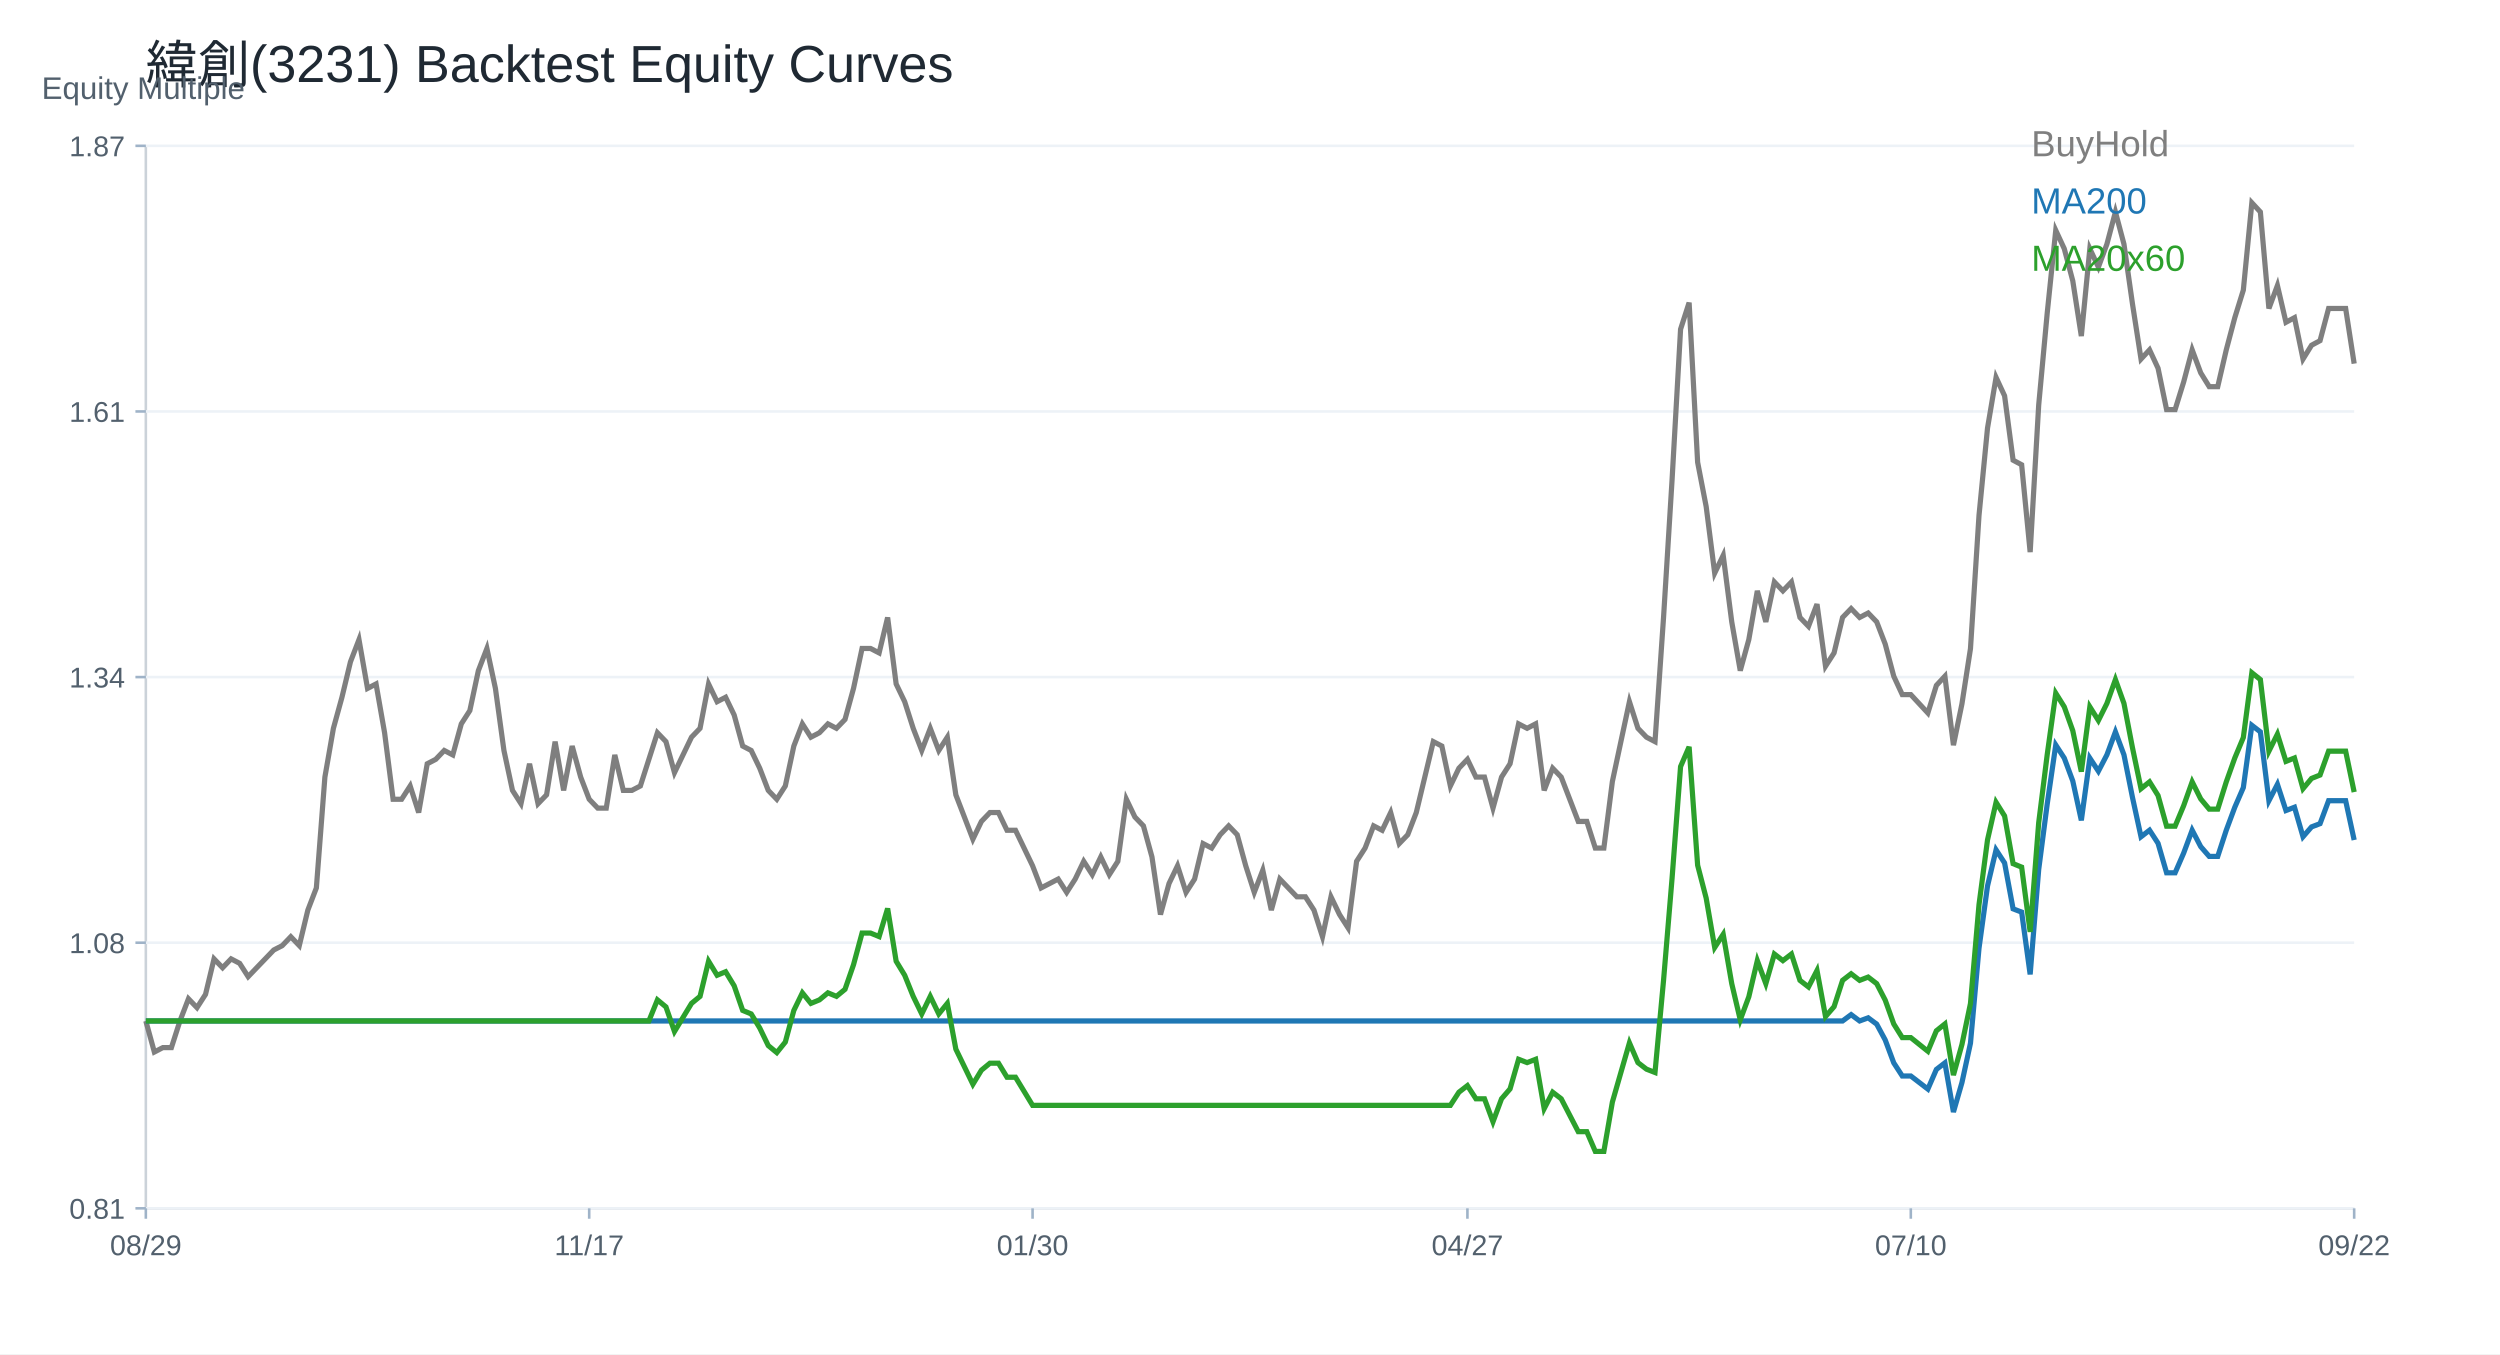
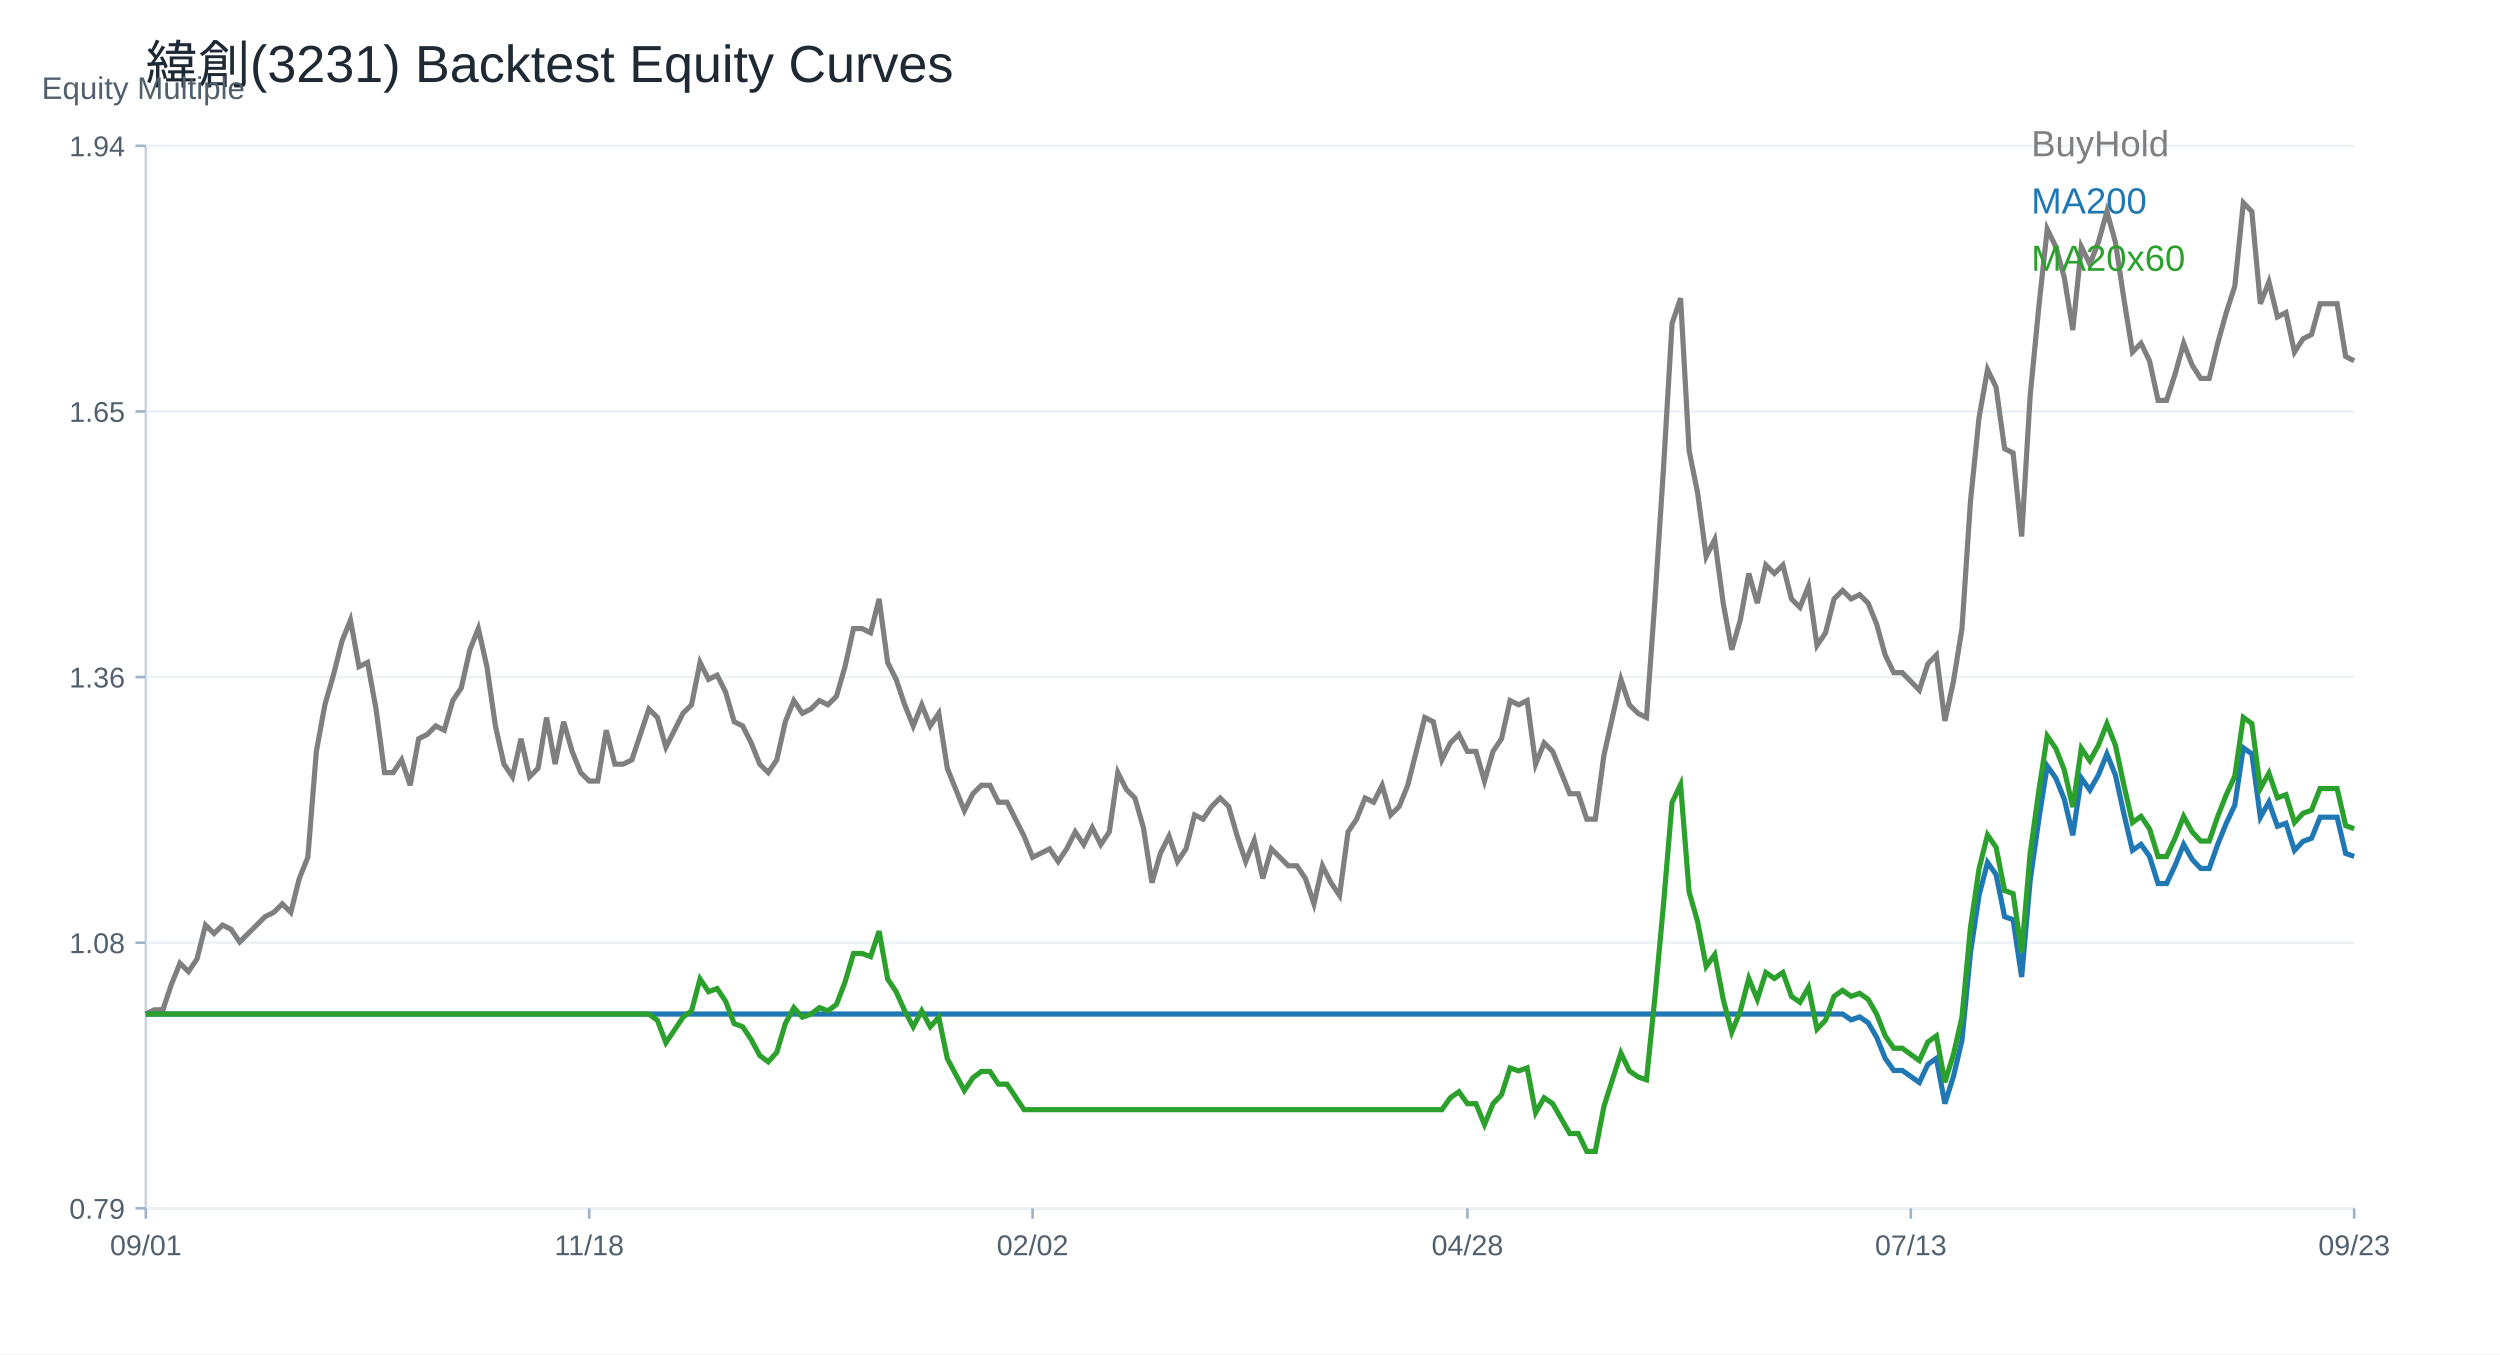
<svg xmlns="http://www.w3.org/2000/svg" width="960" height="520" viewBox="0 0 960 520">
  <rect width="100%" height="100%" fill="white" />
  <text x="56.00" y="32.00" font-size="20" font-family="Arial" fill="#1f2933" text-anchor="start">緯創(3231) Backtest Equity Curves</text>
  <line x1="56" y1="464" x2="904" y2="464" stroke="#cbd2d9" />
  <line x1="56" y1="56" x2="56" y2="464" stroke="#cbd2d9" />
  <text x="16.00" y="38.00" font-size="12" font-family="Arial" fill="#52606d" text-anchor="start">Equity Multiple</text>
  <line x1="56" y1="464.00" x2="904" y2="464.00" stroke="#edf2f7" />
  <line x1="52" y1="464.00" x2="56" y2="464.00" stroke="#9fb3c8" />
-   <text x="48.00" y="468.00" font-size="11" font-family="Arial" fill="#52606d" text-anchor="end">0.81</text>
+   <text x="48.00" y="468.00" font-size="11" font-family="Arial" fill="#52606d" text-anchor="end">0.79</text>
  <line x1="56" y1="362.00" x2="904" y2="362.00" stroke="#edf2f7" />
  <line x1="52" y1="362.00" x2="56" y2="362.00" stroke="#9fb3c8" />
  <text x="48.00" y="366.00" font-size="11" font-family="Arial" fill="#52606d" text-anchor="end">1.08</text>
  <line x1="56" y1="260.00" x2="904" y2="260.00" stroke="#edf2f7" />
  <line x1="52" y1="260.00" x2="56" y2="260.00" stroke="#9fb3c8" />
-   <text x="48.00" y="264.00" font-size="11" font-family="Arial" fill="#52606d" text-anchor="end">1.34</text>
+   <text x="48.00" y="264.00" font-size="11" font-family="Arial" fill="#52606d" text-anchor="end">1.36</text>
  <line x1="56" y1="158.00" x2="904" y2="158.00" stroke="#edf2f7" />
  <line x1="52" y1="158.00" x2="56" y2="158.00" stroke="#9fb3c8" />
-   <text x="48.00" y="162.00" font-size="11" font-family="Arial" fill="#52606d" text-anchor="end">1.61</text>
+   <text x="48.00" y="162.00" font-size="11" font-family="Arial" fill="#52606d" text-anchor="end">1.65</text>
  <line x1="56" y1="56.00" x2="904" y2="56.00" stroke="#edf2f7" />
  <line x1="52" y1="56.00" x2="56" y2="56.00" stroke="#9fb3c8" />
-   <text x="48.00" y="60.00" font-size="11" font-family="Arial" fill="#52606d" text-anchor="end">1.87</text>
+   <text x="48.00" y="60.00" font-size="11" font-family="Arial" fill="#52606d" text-anchor="end">1.94</text>
  <line x1="56.00" y1="464" x2="56.00" y2="468" stroke="#9fb3c8" />
-   <text x="56.00" y="482.00" font-size="11" font-family="Arial" fill="#52606d" text-anchor="middle">08/29</text>
+   <text x="56.00" y="482.00" font-size="11" font-family="Arial" fill="#52606d" text-anchor="middle">09/01</text>
  <line x1="226.25" y1="464" x2="226.25" y2="468" stroke="#9fb3c8" />
-   <text x="226.25" y="482.00" font-size="11" font-family="Arial" fill="#52606d" text-anchor="middle">11/17</text>
+   <text x="226.25" y="482.00" font-size="11" font-family="Arial" fill="#52606d" text-anchor="middle">11/18</text>
  <line x1="396.51" y1="464" x2="396.51" y2="468" stroke="#9fb3c8" />
-   <text x="396.51" y="482.00" font-size="11" font-family="Arial" fill="#52606d" text-anchor="middle">01/30</text>
+   <text x="396.51" y="482.00" font-size="11" font-family="Arial" fill="#52606d" text-anchor="middle">02/02</text>
  <line x1="563.49" y1="464" x2="563.49" y2="468" stroke="#9fb3c8" />
-   <text x="563.49" y="482.00" font-size="11" font-family="Arial" fill="#52606d" text-anchor="middle">04/27</text>
+   <text x="563.49" y="482.00" font-size="11" font-family="Arial" fill="#52606d" text-anchor="middle">04/28</text>
  <line x1="733.75" y1="464" x2="733.75" y2="468" stroke="#9fb3c8" />
-   <text x="733.75" y="482.00" font-size="11" font-family="Arial" fill="#52606d" text-anchor="middle">07/10</text>
+   <text x="733.75" y="482.00" font-size="11" font-family="Arial" fill="#52606d" text-anchor="middle">07/13</text>
  <line x1="904.00" y1="464" x2="904.00" y2="468" stroke="#9fb3c8" />
-   <text x="904.00" y="482.00" font-size="11" font-family="Arial" fill="#52606d" text-anchor="middle">09/22</text>
-   <polyline fill="none" stroke="#7f7f7f" stroke-width="2" points="56.00,392.05 59.27,403.97 62.55,402.27 65.82,402.27 69.10,392.05 72.37,383.54 75.64,386.94 78.92,381.84 82.19,368.21 85.47,371.62 88.74,368.21 92.02,369.92 95.29,375.03 98.56,371.62 101.84,368.21 105.11,364.81 108.39,363.11 111.66,359.70 114.93,363.11 118.21,349.48 121.48,340.97 124.76,298.40 128.03,279.67 131.31,267.75 134.58,254.13 137.85,245.62 141.13,264.35 144.40,262.64 147.68,281.37 150.95,306.91 154.22,306.91 157.50,301.81 160.77,312.02 164.05,293.29 167.32,291.59 170.59,288.18 173.87,289.89 177.14,277.97 180.42,272.86 183.69,257.53 186.97,249.02 190.24,264.35 193.51,288.18 196.79,303.51 200.06,308.62 203.34,293.29 206.61,308.62 209.88,305.21 213.16,284.78 216.43,303.51 219.71,286.48 222.98,298.40 226.25,306.91 229.53,310.32 232.80,310.32 236.08,289.89 239.35,303.51 242.63,303.51 245.90,301.81 249.17,291.59 252.45,281.37 255.72,284.78 259.00,296.70 262.27,289.89 265.54,283.08 268.82,279.67 272.09,262.64 275.37,269.45 278.64,267.75 281.92,274.56 285.19,286.48 288.46,288.18 291.74,295.00 295.01,303.51 298.29,306.91 301.56,301.81 304.83,286.48 308.11,277.97 311.38,283.08 314.66,281.37 317.93,277.97 321.20,279.67 324.48,276.27 327.75,264.35 331.03,249.02 334.30,249.02 337.58,250.72 340.85,237.10 344.12,262.64 347.40,269.45 350.67,279.67 353.95,288.18 357.22,279.67 360.49,288.18 363.77,283.08 367.04,305.21 370.32,313.73 373.59,322.24 376.86,315.43 380.14,312.02 383.41,312.02 386.69,318.83 389.96,318.83 393.24,325.65 396.51,332.46 399.78,340.97 403.06,339.27 406.33,337.56 409.61,342.67 412.88,337.56 416.15,330.75 419.43,335.86 422.70,329.05 425.98,335.86 429.25,330.75 432.53,306.91 435.80,313.73 439.07,317.13 442.35,329.05 445.62,351.19 448.90,339.27 452.17,332.46 455.44,342.67 458.72,337.56 461.99,323.94 465.27,325.65 468.54,320.54 471.81,317.13 475.09,320.54 478.36,332.46 481.64,342.67 484.91,334.16 488.19,349.48 491.46,337.56 494.73,340.97 498.01,344.38 501.28,344.38 504.56,349.48 507.83,359.70 511.10,344.38 514.38,351.19 517.65,356.29 520.93,330.75 524.20,325.65 527.47,317.13 530.75,318.83 534.02,312.02 537.30,323.94 540.57,320.54 543.85,312.02 547.12,298.40 550.39,284.78 553.67,286.48 556.94,301.81 560.22,295.00 563.49,291.59 566.76,298.40 570.04,298.40 573.31,310.32 576.59,298.40 579.86,293.29 583.14,277.97 586.41,279.67 589.68,277.97 592.96,303.51 596.23,295.00 599.51,298.40 602.78,306.91 606.05,315.43 609.33,315.43 612.60,325.65 615.88,325.65 619.15,300.10 622.42,284.78 625.70,269.45 628.97,279.67 632.25,283.08 635.52,284.78 638.80,237.10 642.07,184.32 645.34,126.42 648.62,116.21 651.89,177.51 655.17,194.53 658.44,220.07 661.71,213.26 664.99,238.80 668.26,257.53 671.54,245.62 674.81,226.89 678.08,238.80 681.36,223.48 684.63,226.89 687.91,223.48 691.18,237.10 694.46,240.51 697.73,231.99 701.00,255.83 704.28,250.72 707.55,237.10 710.83,233.70 714.10,237.10 717.37,235.40 720.65,238.80 723.92,247.32 727.20,259.67 730.47,266.73 733.75,266.73 737.02,270.26 740.29,273.79 743.57,263.20 746.84,259.67 750.12,286.15 753.39,270.26 756.66,249.08 759.94,197.89 763.21,164.35 766.49,144.93 769.76,152.00 773.03,176.71 776.31,178.47 779.58,212.01 782.86,155.53 786.13,120.22 789.41,88.45 792.68,95.51 795.95,107.87 799.23,129.05 802.50,95.51 805.78,102.57 809.05,93.74 812.32,81.39 815.60,93.74 818.87,116.69 822.15,137.87 825.42,134.34 828.69,141.40 831.97,157.29 835.24,157.29 838.52,146.70 841.79,134.34 845.07,143.17 848.34,148.47 851.61,148.47 854.89,134.34 858.16,121.99 861.44,111.40 864.71,77.86 867.98,81.39 871.26,118.46 874.53,109.63 877.81,123.75 881.08,121.99 884.36,137.87 887.63,132.58 890.90,130.81 894.18,118.46 897.45,118.46 900.73,118.46 904.00,139.64" />
+   <text x="904.00" y="482.00" font-size="11" font-family="Arial" fill="#52606d" text-anchor="middle">09/23</text>
+   <polyline fill="none" stroke="#7f7f7f" stroke-width="2" points="56.00,389.39 59.27,387.76 62.55,387.76 65.82,378.00 69.10,369.87 72.37,373.12 75.64,368.24 78.92,355.23 82.19,358.48 85.47,355.23 88.74,356.85 92.02,361.73 95.29,358.48 98.56,355.23 101.84,351.97 105.11,350.35 108.39,347.09 111.66,350.35 114.93,337.34 118.21,329.20 121.48,288.54 124.76,270.64 128.03,259.26 131.31,246.25 134.58,238.11 137.85,256.01 141.13,254.38 144.40,272.27 147.68,296.67 150.95,296.67 154.22,291.79 157.50,301.55 160.77,283.66 164.05,282.03 167.32,278.78 170.59,280.40 173.87,269.02 177.14,264.14 180.42,249.50 183.69,241.37 186.97,256.01 190.24,278.78 193.51,293.42 196.79,298.30 200.06,283.66 203.34,298.30 206.61,295.04 209.88,275.52 213.16,293.42 216.43,277.15 219.71,288.54 222.98,296.67 226.25,299.92 229.53,299.92 232.80,280.40 236.08,293.42 239.35,293.42 242.63,291.79 245.90,282.03 249.17,272.27 252.45,275.52 255.72,286.91 259.00,280.40 262.27,273.90 265.54,270.64 268.82,254.38 272.09,260.88 275.37,259.26 278.64,265.76 281.92,277.15 285.19,278.78 288.46,285.28 291.74,293.42 295.01,296.67 298.29,291.79 301.56,277.15 304.83,269.02 308.11,273.90 311.38,272.27 314.66,269.02 317.93,270.64 321.20,267.39 324.48,256.01 327.75,241.37 331.03,241.37 334.30,242.99 337.58,229.98 340.85,254.38 344.12,260.88 347.40,270.64 350.67,278.78 353.95,270.64 357.22,278.78 360.49,273.90 363.77,295.04 367.04,303.18 370.32,311.31 373.59,304.80 376.86,301.55 380.14,301.55 383.41,308.06 386.69,308.06 389.96,314.56 393.24,321.07 396.51,329.20 399.78,327.58 403.06,325.95 406.33,330.83 409.61,325.95 412.88,319.44 416.15,324.32 419.43,317.82 422.70,324.32 425.98,319.44 429.25,296.67 432.53,303.18 435.80,306.43 439.07,317.82 442.35,338.96 445.62,327.58 448.90,321.07 452.17,330.83 455.44,325.95 458.72,312.94 461.99,314.56 465.27,309.68 468.54,306.43 471.81,309.68 475.09,321.07 478.36,330.83 481.64,322.70 484.91,337.34 488.19,325.95 491.46,329.20 494.73,332.46 498.01,332.46 501.28,337.34 504.56,347.09 507.83,332.46 511.10,338.96 514.38,343.84 517.65,319.44 520.93,314.56 524.20,306.43 527.47,308.06 530.75,301.55 534.02,312.94 537.30,309.68 540.57,301.55 543.85,288.54 547.12,275.52 550.39,277.15 553.67,291.79 556.94,285.28 560.22,282.03 563.49,288.54 566.76,288.54 570.04,299.92 573.31,288.54 576.59,283.66 579.86,269.02 583.14,270.64 586.41,269.02 589.68,293.42 592.96,285.28 596.23,288.54 599.51,296.67 602.78,304.80 606.05,304.80 609.33,314.56 612.60,314.56 615.88,290.16 619.15,275.52 622.42,260.88 625.70,270.64 628.97,273.90 632.25,275.52 635.52,229.98 638.80,179.55 642.07,124.25 645.34,114.49 648.62,173.05 651.89,189.31 655.17,213.71 658.44,207.21 661.71,231.61 664.99,249.50 668.26,238.11 671.54,220.22 674.81,231.61 678.08,216.97 681.36,220.22 684.63,216.97 687.91,229.98 691.18,233.23 694.46,225.10 697.73,247.87 701.00,242.99 704.28,229.98 707.55,226.73 710.83,229.98 714.10,228.35 717.37,231.61 720.65,239.74 723.92,251.54 727.20,258.29 730.47,258.29 733.75,261.66 737.02,265.03 740.29,254.91 743.57,251.54 746.84,276.83 750.12,261.66 753.39,241.42 756.66,192.52 759.94,160.48 763.21,141.93 766.49,148.68 769.76,172.29 773.03,173.97 776.31,206.01 779.58,152.05 782.86,118.33 786.13,87.97 789.41,94.72 792.68,106.52 795.95,126.76 799.23,94.72 802.50,101.46 805.78,93.03 809.05,81.23 812.32,93.03 815.60,114.95 818.87,135.19 822.15,131.82 825.42,138.56 828.69,153.74 831.97,153.74 835.24,143.62 838.52,131.82 841.79,140.25 845.07,145.31 848.34,145.31 851.61,131.82 854.89,120.01 858.16,109.90 861.44,77.86 864.71,81.23 867.98,116.64 871.26,108.21 874.53,121.70 877.81,120.01 881.08,135.19 884.36,130.13 887.63,128.44 890.90,116.64 894.18,116.64 897.45,116.64 900.73,136.88 904.00,138.56" />
  <text x="780.00" y="60.00" font-size="14" font-family="Arial" fill="#7f7f7f" text-anchor="start">BuyHold</text>
-   <polyline fill="none" stroke="#1f77b4" stroke-width="2" points="56.00,392.05 59.27,392.05 62.55,392.05 65.82,392.05 69.10,392.05 72.37,392.05 75.64,392.05 78.92,392.05 82.19,392.05 85.47,392.05 88.74,392.05 92.02,392.05 95.29,392.05 98.56,392.05 101.84,392.05 105.11,392.05 108.39,392.05 111.66,392.05 114.93,392.05 118.21,392.05 121.48,392.05 124.76,392.05 128.03,392.05 131.31,392.05 134.58,392.05 137.85,392.05 141.13,392.05 144.40,392.05 147.68,392.05 150.95,392.05 154.22,392.05 157.50,392.05 160.77,392.05 164.05,392.05 167.32,392.05 170.59,392.05 173.87,392.05 177.14,392.05 180.42,392.05 183.69,392.05 186.97,392.05 190.24,392.05 193.51,392.05 196.79,392.05 200.06,392.05 203.34,392.05 206.61,392.05 209.88,392.05 213.16,392.05 216.43,392.05 219.71,392.05 222.98,392.05 226.25,392.05 229.53,392.05 232.80,392.05 236.08,392.05 239.35,392.05 242.63,392.05 245.90,392.05 249.17,392.05 252.45,392.05 255.72,392.05 259.00,392.05 262.27,392.05 265.54,392.05 268.82,392.05 272.09,392.05 275.37,392.05 278.64,392.05 281.92,392.05 285.19,392.05 288.46,392.05 291.74,392.05 295.01,392.05 298.29,392.05 301.56,392.05 304.83,392.05 308.11,392.05 311.38,392.05 314.66,392.05 317.93,392.05 321.20,392.05 324.48,392.05 327.75,392.05 331.03,392.05 334.30,392.05 337.58,392.05 340.85,392.05 344.12,392.05 347.40,392.05 350.67,392.05 353.95,392.05 357.22,392.05 360.49,392.05 363.77,392.05 367.04,392.05 370.32,392.05 373.59,392.05 376.86,392.05 380.14,392.05 383.41,392.05 386.69,392.05 389.96,392.05 393.24,392.05 396.51,392.05 399.78,392.05 403.06,392.05 406.33,392.05 409.61,392.05 412.88,392.05 416.15,392.05 419.43,392.05 422.70,392.05 425.98,392.05 429.25,392.05 432.53,392.05 435.80,392.05 439.07,392.05 442.35,392.05 445.62,392.05 448.90,392.05 452.17,392.05 455.44,392.05 458.72,392.05 461.99,392.05 465.27,392.05 468.54,392.05 471.81,392.05 475.09,392.05 478.36,392.05 481.64,392.05 484.91,392.05 488.19,392.05 491.46,392.05 494.73,392.05 498.01,392.05 501.28,392.05 504.56,392.05 507.83,392.05 511.10,392.05 514.38,392.05 517.65,392.05 520.93,392.05 524.20,392.05 527.47,392.05 530.75,392.05 534.02,392.05 537.30,392.05 540.57,392.05 543.85,392.05 547.12,392.05 550.39,392.05 553.67,392.05 556.94,392.05 560.22,392.05 563.49,392.05 566.76,392.05 570.04,392.05 573.31,392.05 576.59,392.05 579.86,392.05 583.14,392.05 586.41,392.05 589.68,392.05 592.96,392.05 596.23,392.05 599.51,392.05 602.78,392.05 606.05,392.05 609.33,392.05 612.60,392.05 615.88,392.05 619.15,392.05 622.42,392.05 625.70,392.05 628.97,392.05 632.25,392.05 635.52,392.05 638.80,392.05 642.07,392.05 645.34,392.05 648.62,392.05 651.89,392.05 655.17,392.05 658.44,392.05 661.71,392.05 664.99,392.05 668.26,392.05 671.54,392.05 674.81,392.05 678.08,392.05 681.36,392.05 684.63,392.05 687.91,392.05 691.18,392.05 694.46,392.05 697.73,392.05 701.00,392.05 704.28,392.05 707.55,392.05 710.83,389.62 714.10,392.05 717.37,390.84 720.65,393.27 723.92,399.34 727.20,408.14 730.47,413.18 733.75,413.18 737.02,415.69 740.29,418.21 743.57,410.66 746.84,408.14 750.12,427.02 753.39,415.69 756.66,400.59 759.94,364.10 763.21,340.19 766.49,326.34 769.76,331.38 773.03,349.00 776.31,350.25 779.58,374.17 782.86,333.89 786.13,308.73 789.41,286.07 792.68,291.11 795.95,299.92 799.23,315.02 802.50,291.11 805.78,296.14 809.05,289.85 812.32,281.04 815.60,289.85 818.87,306.21 822.15,321.31 825.42,318.79 828.69,323.83 831.97,335.15 835.24,335.15 838.52,327.60 841.79,318.79 845.07,325.09 848.34,328.86 851.61,328.86 854.89,318.79 858.16,309.98 861.44,302.43 864.71,278.52 867.98,281.04 871.26,307.47 874.53,301.17 877.81,311.24 881.08,309.98 884.36,321.31 887.63,317.53 890.90,316.28 894.18,307.47 897.45,307.47 900.73,307.47 904.00,322.57" />
+   <polyline fill="none" stroke="#1f77b4" stroke-width="2" points="56.00,389.39 59.27,389.39 62.55,389.39 65.82,389.39 69.10,389.39 72.37,389.39 75.64,389.39 78.92,389.39 82.19,389.39 85.47,389.39 88.74,389.39 92.02,389.39 95.29,389.39 98.56,389.39 101.84,389.39 105.11,389.39 108.39,389.39 111.66,389.39 114.93,389.39 118.21,389.39 121.48,389.39 124.76,389.39 128.03,389.39 131.31,389.39 134.58,389.39 137.85,389.39 141.13,389.39 144.40,389.39 147.68,389.39 150.95,389.39 154.22,389.39 157.50,389.39 160.77,389.39 164.05,389.39 167.32,389.39 170.59,389.39 173.87,389.39 177.14,389.39 180.42,389.39 183.69,389.39 186.97,389.39 190.24,389.39 193.51,389.39 196.79,389.39 200.06,389.39 203.34,389.39 206.61,389.39 209.88,389.39 213.16,389.39 216.43,389.39 219.71,389.39 222.98,389.39 226.25,389.39 229.53,389.39 232.80,389.39 236.08,389.39 239.35,389.39 242.63,389.39 245.90,389.39 249.17,389.39 252.45,389.39 255.72,389.39 259.00,389.39 262.27,389.39 265.54,389.39 268.82,389.39 272.09,389.39 275.37,389.39 278.64,389.39 281.92,389.39 285.19,389.39 288.46,389.39 291.74,389.39 295.01,389.39 298.29,389.39 301.56,389.39 304.83,389.39 308.11,389.39 311.38,389.39 314.66,389.39 317.93,389.39 321.20,389.39 324.48,389.39 327.75,389.39 331.03,389.39 334.30,389.39 337.58,389.39 340.85,389.39 344.12,389.39 347.40,389.39 350.67,389.39 353.95,389.39 357.22,389.39 360.49,389.39 363.77,389.39 367.04,389.39 370.32,389.39 373.59,389.39 376.86,389.39 380.14,389.39 383.41,389.39 386.69,389.39 389.96,389.39 393.24,389.39 396.51,389.39 399.78,389.39 403.06,389.39 406.33,389.39 409.61,389.39 412.88,389.39 416.15,389.39 419.43,389.39 422.70,389.39 425.98,389.39 429.25,389.39 432.53,389.39 435.80,389.39 439.07,389.39 442.35,389.39 445.62,389.39 448.90,389.39 452.17,389.39 455.44,389.39 458.72,389.39 461.99,389.39 465.27,389.39 468.54,389.39 471.81,389.39 475.09,389.39 478.36,389.39 481.64,389.39 484.91,389.39 488.19,389.39 491.46,389.39 494.73,389.39 498.01,389.39 501.28,389.39 504.56,389.39 507.83,389.39 511.10,389.39 514.38,389.39 517.65,389.39 520.93,389.39 524.20,389.39 527.47,389.39 530.75,389.39 534.02,389.39 537.30,389.39 540.57,389.39 543.85,389.39 547.12,389.39 550.39,389.39 553.67,389.39 556.94,389.39 560.22,389.39 563.49,389.39 566.76,389.39 570.04,389.39 573.31,389.39 576.59,389.39 579.86,389.39 583.14,389.39 586.41,389.39 589.68,389.39 592.96,389.39 596.23,389.39 599.51,389.39 602.78,389.39 606.05,389.39 609.33,389.39 612.60,389.39 615.88,389.39 619.15,389.39 622.42,389.39 625.70,389.39 628.97,389.39 632.25,389.39 635.52,389.39 638.80,389.39 642.07,389.39 645.34,389.39 648.62,389.39 651.89,389.39 655.17,389.39 658.44,389.39 661.71,389.39 664.99,389.39 668.26,389.39 671.54,389.39 674.81,389.39 678.08,389.39 681.36,389.39 684.63,389.39 687.91,389.39 691.18,389.39 694.46,389.39 697.73,389.39 701.00,389.39 704.28,389.39 707.55,389.39 710.83,391.62 714.10,390.50 717.37,392.74 720.65,398.32 723.92,406.42 727.20,411.05 730.47,411.05 733.75,413.37 737.02,415.68 740.29,408.74 743.57,406.42 746.84,423.79 750.12,413.37 753.39,399.48 756.66,365.90 759.94,343.91 763.21,331.18 766.49,335.81 769.76,352.01 773.03,353.17 776.31,375.17 779.58,338.12 782.86,314.97 786.13,294.13 789.41,298.76 792.68,306.86 795.95,320.76 799.23,298.76 802.50,303.39 805.78,297.60 809.05,289.50 812.32,297.60 815.60,312.65 818.87,326.54 822.15,324.23 825.42,328.86 828.69,339.28 831.97,339.28 835.24,332.33 838.52,324.23 841.79,330.02 845.07,333.49 848.34,333.49 851.61,324.23 854.89,316.13 858.16,309.18 861.44,287.18 864.71,289.50 867.98,313.81 871.26,308.02 874.53,317.28 877.81,316.13 881.08,326.54 884.36,323.07 887.63,321.91 890.90,313.81 894.18,313.81 897.45,313.81 900.73,327.70 904.00,328.86" />
  <text x="780.00" y="82.00" font-size="14" font-family="Arial" fill="#1f77b4" text-anchor="start">MA200</text>
-   <polyline fill="none" stroke="#2ca02c" stroke-width="2" points="56.00,392.05 59.27,392.05 62.55,392.05 65.82,392.05 69.10,392.05 72.37,392.05 75.64,392.05 78.92,392.05 82.19,392.05 85.47,392.05 88.74,392.05 92.02,392.05 95.29,392.05 98.56,392.05 101.84,392.05 105.11,392.05 108.39,392.05 111.66,392.05 114.93,392.05 118.21,392.05 121.48,392.05 124.76,392.05 128.03,392.05 131.31,392.05 134.58,392.05 137.85,392.05 141.13,392.05 144.40,392.05 147.68,392.05 150.95,392.05 154.22,392.05 157.50,392.05 160.77,392.05 164.05,392.05 167.32,392.05 170.59,392.05 173.87,392.05 177.14,392.05 180.42,392.05 183.69,392.05 186.97,392.05 190.24,392.05 193.51,392.05 196.79,392.05 200.06,392.05 203.34,392.05 206.61,392.05 209.88,392.05 213.16,392.05 216.43,392.05 219.71,392.05 222.98,392.05 226.25,392.05 229.53,392.05 232.80,392.05 236.08,392.05 239.35,392.05 242.63,392.05 245.90,392.05 249.17,392.05 252.45,383.95 255.72,386.65 259.00,396.10 262.27,390.70 265.54,385.30 268.82,382.60 272.09,369.10 275.37,374.50 278.64,373.15 281.92,378.55 285.19,388.00 288.46,389.35 291.74,394.75 295.01,401.50 298.29,404.21 301.56,400.15 304.83,388.00 308.11,381.25 311.38,385.30 314.66,383.95 317.93,381.25 321.20,382.60 324.48,379.90 327.75,370.45 331.03,358.30 334.30,358.30 337.58,359.65 340.85,348.84 344.12,369.10 347.40,374.50 350.67,382.60 353.95,389.35 357.22,382.60 360.49,389.35 363.77,385.30 367.04,402.85 370.32,409.61 373.59,416.36 376.86,410.96 380.14,408.26 383.41,408.26 386.69,413.66 389.96,413.66 393.24,419.06 396.51,424.46 399.78,424.46 403.06,424.46 406.33,424.46 409.61,424.46 412.88,424.46 416.15,424.46 419.43,424.46 422.70,424.46 425.98,424.46 429.25,424.46 432.53,424.46 435.80,424.46 439.07,424.46 442.35,424.46 445.62,424.46 448.90,424.46 452.17,424.46 455.44,424.46 458.72,424.46 461.99,424.46 465.27,424.46 468.54,424.46 471.81,424.46 475.09,424.46 478.36,424.46 481.64,424.46 484.91,424.46 488.19,424.46 491.46,424.46 494.73,424.46 498.01,424.46 501.28,424.46 504.56,424.46 507.83,424.46 511.10,424.46 514.38,424.46 517.65,424.46 520.93,424.46 524.20,424.46 527.47,424.46 530.75,424.46 534.02,424.46 537.30,424.46 540.57,424.46 543.85,424.46 547.12,424.46 550.39,424.46 553.67,424.46 556.94,424.46 560.22,419.41 563.49,416.88 566.76,421.93 570.04,421.93 573.31,430.77 576.59,421.93 579.86,418.14 583.14,406.77 586.41,408.04 589.68,406.77 592.96,425.72 596.23,419.41 599.51,421.93 602.78,428.25 606.05,434.56 609.33,434.56 612.60,442.14 615.88,442.14 619.15,423.20 622.42,411.83 625.70,400.46 628.97,408.04 632.25,410.56 635.52,411.83 638.80,376.46 642.07,337.30 645.34,294.36 648.62,286.78 651.89,332.25 655.17,344.88 658.44,363.83 661.71,358.78 664.99,377.72 668.26,391.62 671.54,382.78 674.81,368.88 678.08,377.72 681.36,366.35 684.63,368.88 687.91,366.35 691.18,376.46 694.46,378.99 697.73,372.67 701.00,390.35 704.28,386.56 707.55,376.46 710.83,373.93 714.10,376.46 717.37,375.20 720.65,377.72 723.92,384.04 727.20,393.20 730.47,398.44 733.75,398.44 737.02,401.06 740.29,403.68 743.57,395.82 746.84,393.20 750.12,412.84 753.39,401.06 756.66,385.35 759.94,347.37 763.21,322.49 766.49,308.09 769.76,313.33 773.03,331.66 776.31,332.97 779.58,357.85 782.86,315.94 786.13,289.76 789.41,266.18 792.68,271.42 795.95,280.59 799.23,296.30 802.50,271.42 805.78,276.66 809.05,270.11 812.32,260.95 815.60,270.11 818.87,287.14 822.15,302.85 825.42,300.23 828.69,305.47 831.97,317.25 835.24,317.25 838.52,309.40 841.79,300.23 845.07,306.78 848.34,310.71 851.61,310.71 854.89,300.23 858.16,291.06 861.44,283.21 864.71,258.33 867.98,260.95 871.26,288.45 874.53,281.90 877.81,292.37 881.08,291.06 884.36,302.85 887.63,298.92 890.90,297.61 894.18,288.45 897.45,288.45 900.73,288.45 904.00,304.16" />
+   <polyline fill="none" stroke="#2ca02c" stroke-width="2" points="56.00,389.39 59.27,389.39 62.55,389.39 65.82,389.39 69.10,389.39 72.37,389.39 75.64,389.39 78.92,389.39 82.19,389.39 85.47,389.39 88.74,389.39 92.02,389.39 95.29,389.39 98.56,389.39 101.84,389.39 105.11,389.39 108.39,389.39 111.66,389.39 114.93,389.39 118.21,389.39 121.48,389.39 124.76,389.39 128.03,389.39 131.31,389.39 134.58,389.39 137.85,389.39 141.13,389.39 144.40,389.39 147.68,389.39 150.95,389.39 154.22,389.39 157.50,389.39 160.77,389.39 164.05,389.39 167.32,389.39 170.59,389.39 173.87,389.39 177.14,389.39 180.42,389.39 183.69,389.39 186.97,389.39 190.24,389.39 193.51,389.39 196.79,389.39 200.06,389.39 203.34,389.39 206.61,389.39 209.88,389.39 213.16,389.39 216.43,389.39 219.71,389.39 222.98,389.39 226.25,389.39 229.53,389.39 232.80,389.39 236.08,389.39 239.35,389.39 242.63,389.39 245.90,389.39 249.17,389.39 252.45,391.83 255.72,400.40 259.00,395.51 262.27,390.61 265.54,388.16 268.82,375.92 272.09,380.82 275.37,379.59 278.64,384.49 281.92,393.06 285.19,394.28 288.46,399.18 291.74,405.30 295.01,407.75 298.29,404.08 301.56,393.06 304.83,386.94 308.11,390.61 311.38,389.39 314.66,386.94 317.93,388.16 321.20,385.71 324.48,377.14 327.75,366.13 331.03,366.13 334.30,367.35 337.58,357.56 340.85,375.92 344.12,380.82 347.40,388.16 350.67,394.28 353.95,388.16 357.22,394.28 360.49,390.61 363.77,406.52 367.04,412.64 370.32,418.77 373.59,413.87 376.86,411.42 380.14,411.42 383.41,416.32 386.69,416.32 389.96,421.21 393.24,426.11 396.51,426.11 399.78,426.11 403.06,426.11 406.33,426.11 409.61,426.11 412.88,426.11 416.15,426.11 419.43,426.11 422.70,426.11 425.98,426.11 429.25,426.11 432.53,426.11 435.80,426.11 439.07,426.11 442.35,426.11 445.62,426.11 448.90,426.11 452.17,426.11 455.44,426.11 458.72,426.11 461.99,426.11 465.27,426.11 468.54,426.11 471.81,426.11 475.09,426.11 478.36,426.11 481.64,426.11 484.91,426.11 488.19,426.11 491.46,426.11 494.73,426.11 498.01,426.11 501.28,426.11 504.56,426.11 507.83,426.11 511.10,426.11 514.38,426.11 517.65,426.11 520.93,426.11 524.20,426.11 527.47,426.11 530.75,426.11 534.02,426.11 537.30,426.11 540.57,426.11 543.85,426.11 547.12,426.11 550.39,426.11 553.67,426.11 556.94,421.53 560.22,419.24 563.49,423.82 566.76,423.82 570.04,431.84 573.31,423.82 576.59,420.38 579.86,410.08 583.14,411.22 586.41,410.08 589.68,427.26 592.96,421.53 596.23,423.82 599.51,429.55 602.78,435.27 606.05,435.27 609.33,442.14 612.60,442.14 615.88,424.97 619.15,414.66 622.42,404.35 625.70,411.22 628.97,413.51 632.25,414.66 635.52,382.59 638.80,347.09 642.07,308.16 645.34,301.29 648.62,342.51 651.89,353.97 655.17,371.14 658.44,366.56 661.71,383.74 664.99,396.34 668.26,388.32 671.54,375.72 674.81,383.74 678.08,373.43 681.36,375.72 684.63,373.43 687.91,382.59 691.18,384.88 694.46,379.16 697.73,395.19 701.00,391.76 704.28,382.59 707.55,380.30 710.83,382.59 714.10,381.45 717.37,383.74 720.65,389.47 723.92,397.77 727.20,402.52 730.47,402.52 733.75,404.90 737.02,407.27 740.29,400.15 743.57,397.77 746.84,415.58 750.12,404.90 753.39,390.65 756.66,356.22 759.94,333.67 763.21,320.61 766.49,325.36 769.76,341.98 773.03,343.16 776.31,365.72 779.58,327.73 782.86,303.99 786.13,282.62 789.41,287.37 792.68,295.68 795.95,309.92 799.23,287.37 802.50,292.12 805.78,286.18 809.05,277.87 812.32,286.18 815.60,301.61 818.87,315.86 822.15,313.49 825.42,318.23 828.69,328.92 831.97,328.92 835.24,321.80 838.52,313.49 841.79,319.42 845.07,322.98 848.34,322.98 851.61,313.49 854.89,305.18 858.16,298.05 861.44,275.50 864.71,277.87 867.98,302.80 871.26,296.87 874.53,306.36 877.81,305.18 881.08,315.86 884.36,312.30 887.63,311.11 890.90,302.80 894.18,302.80 897.45,302.80 900.73,317.05 904.00,318.23" />
  <text x="780.00" y="104.00" font-size="14" font-family="Arial" fill="#2ca02c" text-anchor="start">MA20x60</text>
</svg>
